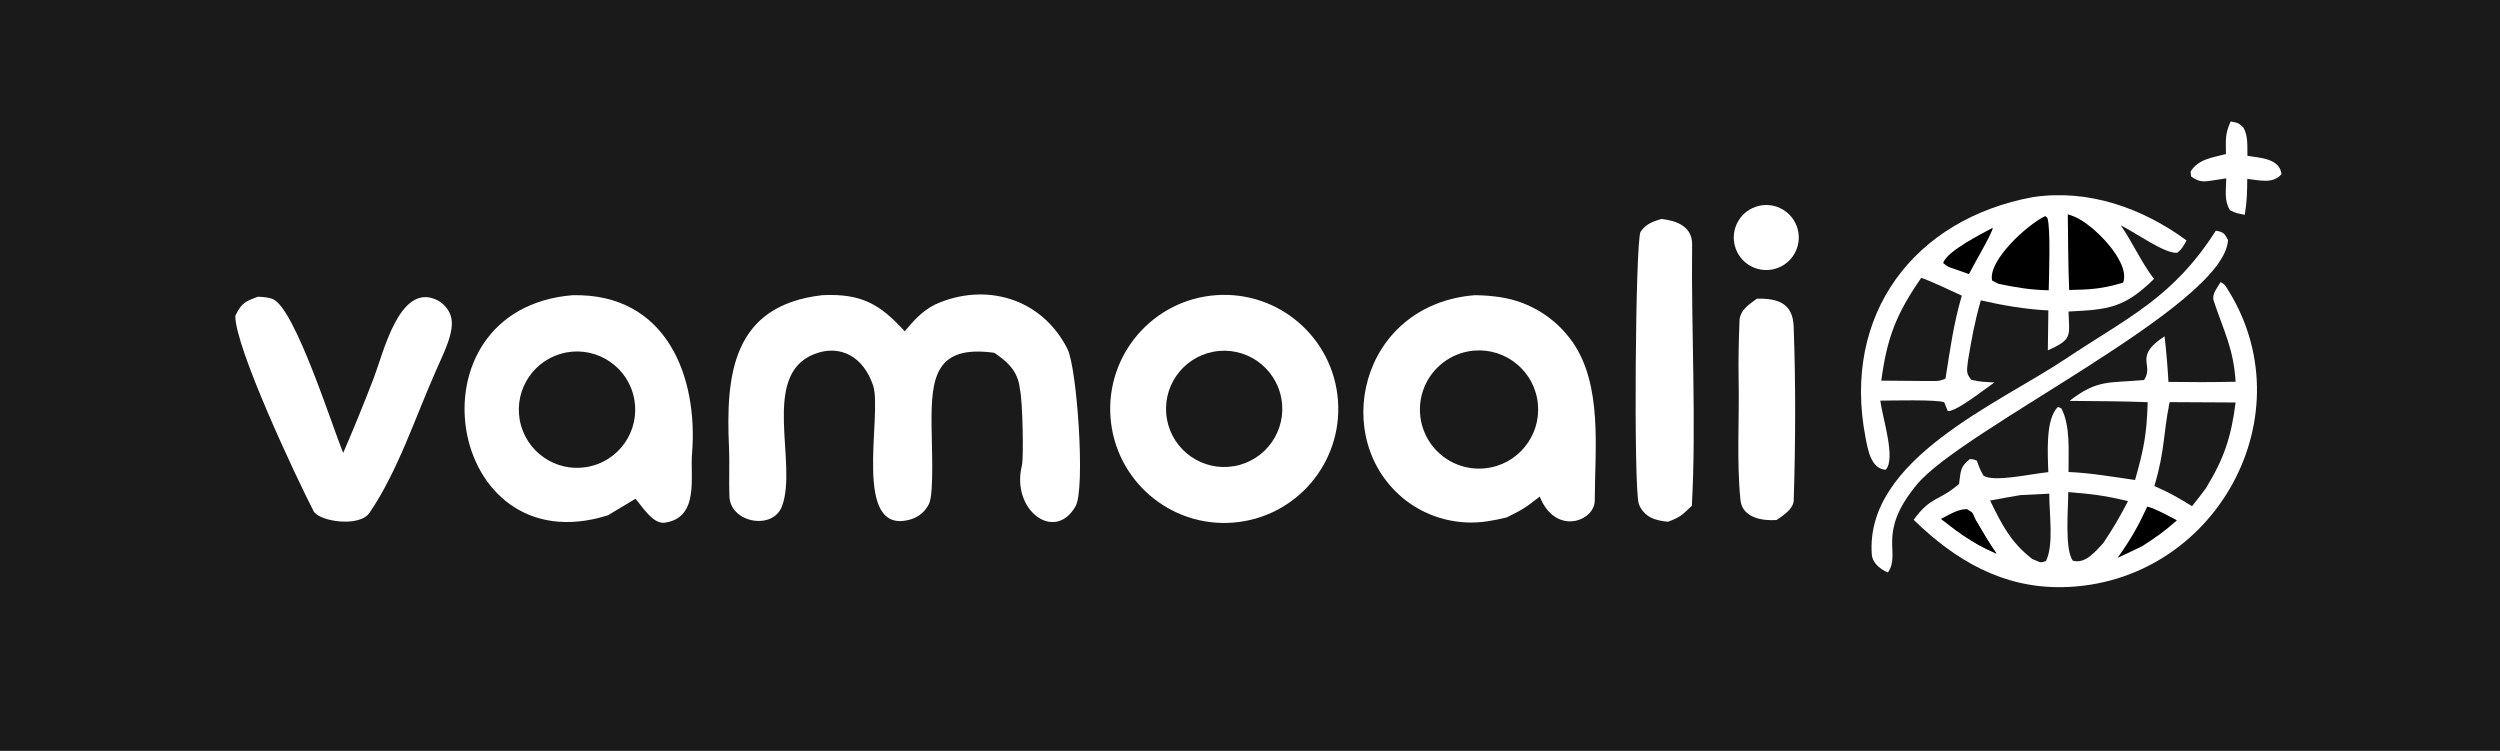
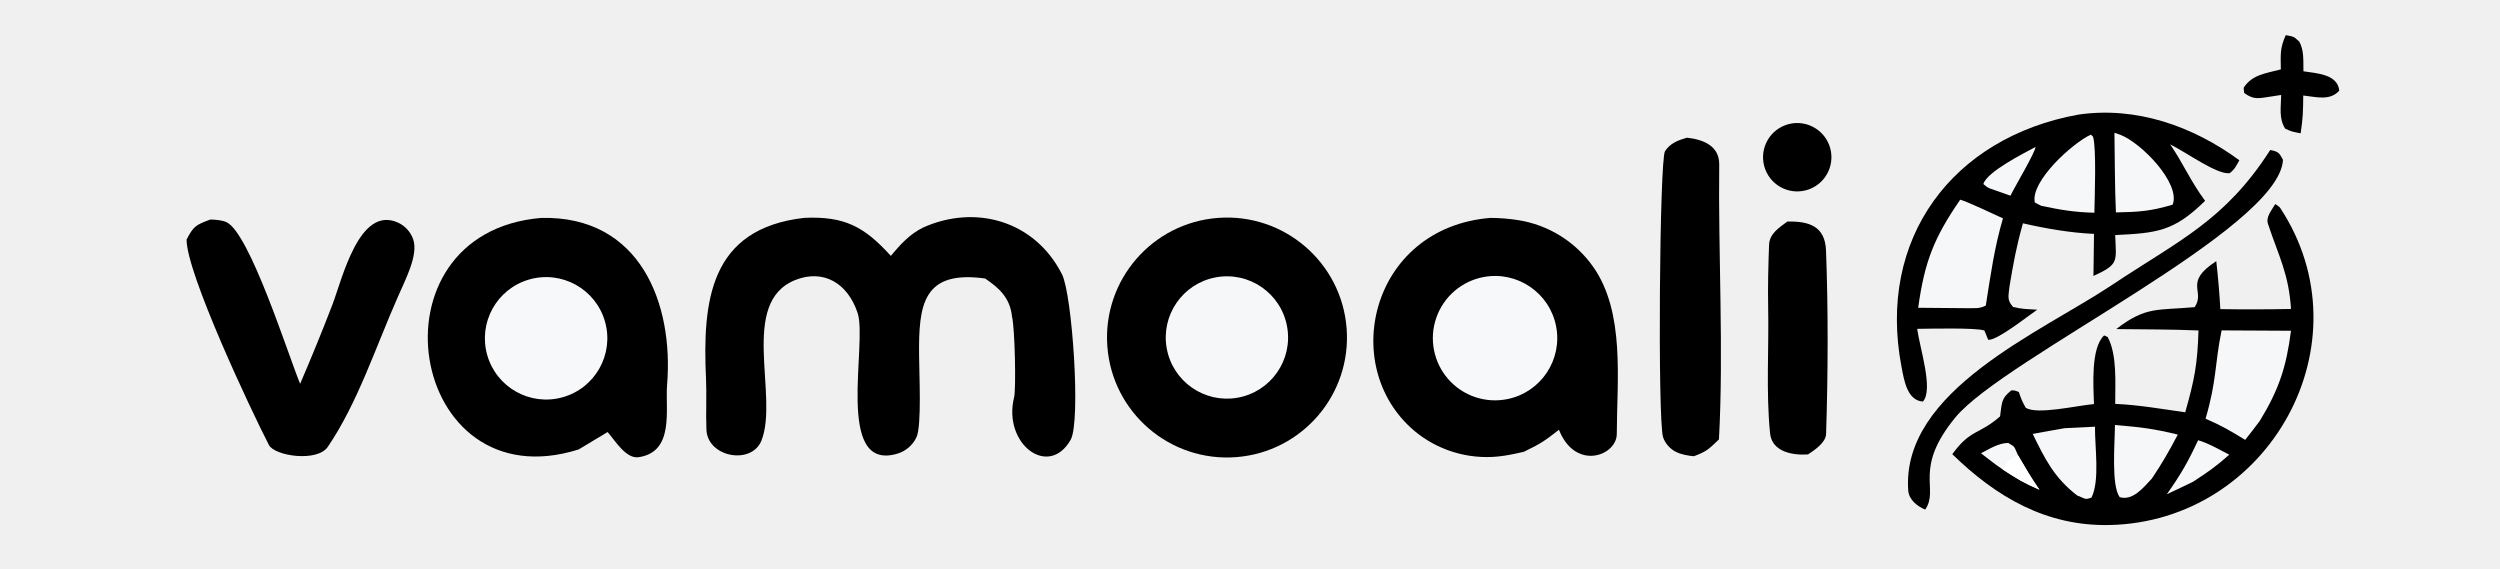
- <svg xmlns="http://www.w3.org/2000/svg" width="164.655mm" height="49.454mm" viewBox="0 0 164.655 49.454" version="1.1" id="svg1">
+ <svg xmlns="http://www.w3.org/2000/svg" width="134.767mm" height="30.671mm" viewBox="0 0 320 220" preserveAspectRatio="xMinYMid meet" overflow="visible" version="1.1" id="svg1" xml:space="preserve">
  <defs id="defs1">
-     <clipPath id="clip-1-4">
-       <rect x="0" y="0" transform="scale(0.14648)" width="2048" height="2048" fill="none" id="rect1-9-9" />
+     <clipPath id="clip-1">
+       <rect x="0" y="0" transform="scale(0.14648)" width="2048" height="2048" fill="none" id="rect1" />
    </clipPath>
  </defs>
-   <g id="layer1" transform="translate(-23.05919,-108.2392)">
-     <g id="g4" transform="translate(28.13891,108.0862)">
-       <rect style="fill:#1a1a1a;fill-opacity:1;stroke:#000000;stroke-width:0" id="rect1" width="164.655" height="49.454" x="-5.08" y="0.153" />
-       <g id="g3" transform="translate(1.973529,0.6578431)">
-         <svg version="1.1" id="svg27" width="100%" height="100%">
-           <defs id="defs1-7" />
-           <g clip-path="url(#clip-1-4)" fill="none" fill-rule="nonzero" stroke="none" stroke-width="1" stroke-linecap="butt" stroke-linejoin="miter" stroke-miterlimit="10" stroke-dasharray="none" stroke-dashoffset="0" font-family="none" font-weight="none" font-size="none" text-anchor="none" style="mix-blend-mode:normal" id="g27">
-             <g id="g29" transform="translate(-142.5566,-150.504)">
-               <path d="m 232.639,169.441 c 0.576,0.004 1.15,0.05 1.72,0.139 1.898,0.298 3.595,1.354 4.701,2.926 2.008,2.853 1.484,7.097 1.477,10.46 -0.004,1.375 -2.597,2.335 -3.621,-0.261 -0.961,0.75 -1.129,0.855 -2.197,1.38 -0.401,0.091 -0.829,0.186 -1.236,0.246 -1.909,0.296 -3.855,-0.199 -5.391,-1.373 -5.082,-3.959 -3.042,-12.917 4.548,-13.517 z" fill="#19254c" id="path2" style="mix-blend-mode:normal;fill:#ffffff" />
-               <path d="m 232.208,173.142 c 2.099,-0.388 4.119,0.987 4.529,3.081 0.41,2.095 -0.943,4.128 -3.034,4.56 -1.371,0.284 -2.791,-0.19 -3.715,-1.244 -0.924,-1.053 -1.211,-2.521 -0.751,-3.845 0.459,-1.323 1.594,-2.298 2.971,-2.552 z" fill="#f2f2ea" id="path3" style="mix-blend-mode:normal;fill:#1a1a1a;fill-opacity:1" />
-               <path d="m 195.088,171.818 c 0.615,-0.728 1.161,-1.348 2.031,-1.777 3.258,-1.46 6.977,-0.436 8.684,2.93 0.643,1.267 1.188,9.223 0.544,10.361 -1.383,2.442 -4.274,0.246 -3.538,-2.673 0.12,-0.475 0.054,-4.27 -0.135,-5.048 -0.126,-1.201 -0.855,-1.811 -1.683,-2.376 -3.891,-0.536 -4.169,1.623 -4.133,4.835 0.001,1.036 0.173,4.377 -0.163,5.101 -0.236,0.501 -0.675,0.879 -1.207,1.034 -3.935,1.159 -1.847,-6.91 -2.479,-8.812 -0.621,-1.871 -2.141,-2.761 -3.897,-2.065 -3.551,1.407 -1.02,7.261 -2.122,10.053 -0.632,1.57 -3.437,1.033 -3.447,-0.737 -0.04,-0.959 0.021,-2.15 -0.024,-3.127 -0.226,-4.863 0.22,-9.404 6.152,-10.078 2.527,-0.113 3.762,0.554 5.417,2.38 z" fill="#19254c" id="path4" style="mix-blend-mode:normal;fill:#ffffff" />
-               <path d="m 173.198,169.442 c 6.217,-0.144 8.299,5.376 7.883,10.454 -0.125,1.526 0.486,4.2 -1.789,4.528 -0.785,0.113 -1.485,-1.065 -1.934,-1.576 -0.607,0.359 -1.212,0.722 -1.814,1.09 -10.689,3.371 -13.42,-13.562 -2.347,-14.495 z" fill="#19254c" id="path5" style="mix-blend-mode:normal;fill:#ffffff" />
-               <g id="g28" style="fill:#1a1a1a;fill-opacity:1">
-                 <path d="m 172.435,173.301 c 2.043,-0.595 4.179,0.588 4.76,2.634 0.58,2.048 -0.618,4.175 -2.67,4.74 -2.03,0.56 -4.131,-0.624 -4.705,-2.65 -0.574,-2.026 0.593,-4.135 2.614,-4.724 z" fill="#f2f2ea" id="path6" style="mix-blend-mode:normal;fill:#1a1a1a;fill-opacity:1" />
-               </g>
-               <path d="m 281.757,168.575 c 0.107,0.067 0.252,0.15 0.318,0.25 5.55,8.449 -0.699,19.639 -10.698,19.844 -3.962,0.081 -7.088,-1.759 -9.836,-4.434 1.148,-1.586 1.667,-1.206 2.991,-2.366 0.122,-0.86 0.056,-1.116 0.712,-1.635 0.297,0.022 0.144,-0.007 0.46,0.104 0.161,0.46 0.19,0.549 0.435,0.992 0.716,0.444 3.126,-0.125 4.27,-0.234 -0.029,-1.129 -0.212,-3.498 0.637,-4.296 l 0.221,0.095 c 0.604,1.121 0.469,2.881 0.473,4.191 1.396,0.053 2.985,0.327 4.383,0.527 0.59,-2.084 0.765,-3.001 0.832,-5.125 -1.692,-0.07 -3.453,-0.066 -5.15,-0.086 1.862,-1.443 2.591,-1.16 4.91,-1.374 0.694,-1.027 -0.732,-1.525 1.352,-2.879 0.114,0.998 0.199,2 0.255,3.003 1.474,0.023 2.949,0.021 4.424,-0.01 -0.139,-2.197 -0.769,-3.307 -1.441,-5.324 -0.144,-0.428 0.211,-0.83 0.453,-1.241 z" fill="#59b14a" id="path7" style="mix-blend-mode:normal;fill:#ffffff" />
-               <path d="m 278.402,176.484 4.343,0.023 c -0.291,2.287 -0.768,3.705 -1.956,5.647 -0.286,0.394 -0.612,0.798 -0.913,1.184 -0.965,-0.59 -1.449,-0.875 -2.479,-1.326 0.708,-2.411 0.558,-3.331 1.003,-5.528 z" fill="#f2f2ea" id="path8" style="mix-blend-mode:normal;fill:#1a1a1a;fill-opacity:1" />
-               <path d="m 271.724,182.408 c 1.591,0.132 2.389,0.223 3.935,0.599 -0.565,1.071 -0.949,1.743 -1.62,2.748 -0.532,0.577 -1.201,1.412 -2.019,1.169 -0.536,-0.737 -0.303,-3.375 -0.296,-4.516 z" fill="#f2f2ea" id="path9" style="mix-blend-mode:normal;fill:#1a1a1a;fill-opacity:1" />
-               <path d="m 268.576,182.607 1.897,-0.094 c -0.009,1.315 0.313,3.366 -0.218,4.436 -0.423,0.158 -0.346,0.078 -0.896,-0.129 -1.431,-1.103 -2.014,-2.276 -2.783,-3.854 0.655,-0.13 1.34,-0.242 2.001,-0.359 z" fill="#f2f2ea" id="path10" style="mix-blend-mode:normal;fill:#1a1a1a;fill-opacity:1" />
-               <path d="m 276.93,183.36 c 0.624,0.179 1.358,0.601 1.95,0.907 -0.839,0.746 -1.315,1.068 -2.262,1.69 -0.533,0.267 -1.106,0.527 -1.646,0.784 0.879,-1.244 1.321,-2.014 1.958,-3.381 z" fill="#f2f2ea" id="path11" style="mix-blend-mode:normal;fill:#000000;fill-opacity:1" />
-               <path d="m 263.336,184.177 c 0.57,-0.29 1.091,-0.64 1.707,-0.646 0.483,0.28 0.331,0.186 0.618,0.779 0.439,0.749 0.835,1.438 1.334,2.149 -1.012,-0.441 -1.365,-0.664 -2.295,-1.266 -0.426,-0.277 -0.948,-0.7 -1.364,-1.017 z" fill="#eef8db" id="path12" style="mix-blend-mode:normal;fill:#000000;fill-opacity:1" />
-               <path d="m 264.7,185.194 c 0.356,-0.549 0.428,-0.721 0.961,-0.883 0.439,0.749 0.835,1.438 1.334,2.149 -1.012,-0.441 -1.365,-0.664 -2.295,-1.266 z" fill="#f2f2ea" id="path13" style="mix-blend-mode:normal;fill:#000000;fill-opacity:1" />
-               <path d="m 215.591,169.44 c 4.131,-0.299 7.724,2.801 8.033,6.931 0.309,4.129 -2.783,7.73 -6.913,8.048 -4.142,0.319 -7.757,-2.785 -8.067,-6.927 -0.31,-4.144 2.803,-7.751 6.946,-8.052 z" fill="#19254c" id="path14" style="mix-blend-mode:normal;fill:#ffffff" />
-               <path d="m 215.417,173.166 c 2.089,-0.396 4.099,0.986 4.479,3.078 0.381,2.09 -1.015,4.091 -3.11,4.456 -2.071,0.362 -4.048,-1.017 -4.424,-3.086 -0.376,-2.07 0.988,-4.056 3.055,-4.447 z" fill="#f2f2ea" id="path15" style="mix-blend-mode:normal;fill:#1a1a1a;fill-opacity:1" />
-               <path d="m 269.427,162.977 c 3.625,-0.537 7.189,0.726 10.085,2.857 -0.207,0.368 -0.271,0.542 -0.605,0.81 -0.806,0.093 -2.678,-1.286 -3.727,-1.805 0.809,1.173 1.283,2.318 2.188,3.534 -1.957,1.918 -2.99,2.014 -5.628,2.144 0.054,1.652 0.27,1.817 -1.362,2.559 l 0.035,-2.633 c -1.459,-0.065 -3.026,-0.333 -4.449,-0.663 -0.417,1.471 -0.596,2.482 -0.845,3.975 -0.06,0.612 -0.166,0.814 0.227,1.263 0.546,0.136 0.948,0.136 1.513,0.17 -0.623,0.423 -2.493,1.926 -3.069,1.887 l -0.239,-0.583 c -0.511,-0.186 -3.448,-0.111 -4.208,-0.105 0.149,1.151 1.04,3.819 0.357,4.553 -0.983,-0.069 -1.178,-1.334 -1.336,-2.161 -1.547,-8.054 3.188,-14.368 11.061,-15.803 z" fill="#59b14a" id="path16" style="mix-blend-mode:normal;fill:#ffffff" />
-               <path d="m 262.038,168.3 c 0.467,0.132 2.158,0.936 2.675,1.171 -0.546,1.857 -0.772,3.549 -1.074,5.457 -0.419,0.223 -0.729,0.154 -1.25,0.166 l -2.982,-0.026 c 0.391,-2.876 0.999,-4.404 2.631,-6.767 z" fill="#f2f2ea" id="path17" style="mix-blend-mode:normal;fill:#1a1a1a;fill-opacity:1" />
-               <path d="m 271.692,164.113 c 0.122,0.039 0.243,0.081 0.363,0.125 1.296,0.482 3.804,3.042 3.281,4.375 -1.39,0.416 -2.13,0.457 -3.552,0.485 -0.072,-1.593 -0.066,-3.377 -0.092,-4.986 z" fill="#f2f2ea" id="path18" style="mix-blend-mode:normal;fill:#000000;fill-opacity:1" />
-               <path d="m 270.215,164.229 0.135,0.123 c 0.223,0.689 0.103,3.791 0.086,4.766 -1.235,-0.029 -2.123,-0.18 -3.316,-0.43 -0.078,-0.028 -0.33,-0.17 -0.413,-0.214 -0.284,-1.32 2.36,-3.72 3.508,-4.245 z" fill="#f2f2ea" id="path19" style="mix-blend-mode:normal;fill:#000000;fill-opacity:1" />
-               <path d="m 266.752,165 c -0.013,0.331 -1.258,2.418 -1.57,3.051 l -1.296,-0.456 c -0.218,-0.103 -0.209,-0.119 -0.4,-0.272 0.218,-0.769 2.542,-1.934 3.267,-2.323 z" fill="#f2f2ea" id="path20" style="mix-blend-mode:normal;fill:#000000;fill-opacity:1" />
-               <path d="m 152.495,169.543 c 0.298,0.007 0.726,0.04 0.997,0.163 1.456,0.665 3.867,8.31 4.616,10.123 0.703,-1.632 1.375,-3.277 2.014,-4.937 0.631,-1.654 1.678,-6.209 4.078,-5.171 0.459,0.199 0.815,0.579 0.982,1.051 0.355,1.005 -0.53,2.609 -0.966,3.639 -1.367,3.091 -2.516,6.636 -4.376,9.363 -0.667,0.979 -3.332,0.571 -3.686,-0.114 -1.169,-2.269 -5.166,-10.781 -5.154,-12.861 0.432,-0.851 0.606,-0.93 1.495,-1.258 z" fill="#19254c" id="path21" style="mix-blend-mode:normal;fill:#ffffff" />
-               <path d="m 244.929,164.42 c 0.993,0.109 2.036,0.493 2.021,1.683 -0.069,5.6 0.286,11.64 -0.018,17.207 -0.64,0.604 -0.741,0.744 -1.569,1.052 -0.375,-0.035 -0.772,-0.101 -1.113,-0.267 -0.368,-0.179 -0.691,-0.536 -0.816,-0.926 -0.344,-1.085 -0.221,-17.389 0.122,-17.905 0.335,-0.505 0.814,-0.683 1.373,-0.844 z" fill="#19254c" id="path22" style="mix-blend-mode:normal;fill:#ffffff" />
-               <path d="m 251.216,169.67 c 1.349,-0.028 2.363,0.281 2.42,1.818 0.141,3.8 0.126,7.676 0.004,11.479 -0.018,0.549 -0.721,1.009 -1.132,1.282 -0.936,0.066 -2.259,-0.145 -2.376,-1.327 -0.259,-2.606 -0.064,-5.298 -0.119,-7.919 -0.025,-1.276 0.01,-2.597 0.057,-3.873 0.029,-0.711 0.634,-1.082 1.146,-1.46 z" fill="#19254c" id="path24" style="mix-blend-mode:normal;fill:#ffffff" />
-               <path d="m 281.443,165.193 c 0.524,0.089 0.574,0.194 0.801,0.612 -0.207,4.339 -17.458,12.427 -20.5,16.116 -2.685,3.256 -0.995,4.484 -1.9,5.783 -0.495,-0.212 -1.021,-0.615 -1.061,-1.197 -0.447,-6.259 8.329,-9.911 12.771,-12.876 4.122,-2.752 7.055,-4.004 9.889,-8.438 z" fill="#59b14a" id="path25" style="mix-blend-mode:normal;fill:#ffffff" />
-               <path d="m 251.097,163.632 c 1.104,-0.404 2.328,0.158 2.741,1.259 0.413,1.101 -0.139,2.329 -1.238,2.751 -1.11,0.426 -2.354,-0.134 -2.771,-1.247 -0.417,-1.113 0.152,-2.353 1.269,-2.762 z" fill="#19254c" id="path26" style="mix-blend-mode:normal;fill:#ffffff" />
-               <path d="m 282.417,158 c 0.495,0.098 0.482,0.064 0.845,0.402 0.313,0.572 0.246,1.185 0.262,1.86 0.839,0.134 2.14,0.177 2.243,1.213 -0.587,0.657 -1.44,0.39 -2.254,0.305 -0.012,0.948 -0.015,1.425 -0.164,2.366 -0.454,-0.092 -0.551,-0.088 -0.973,-0.297 -0.397,-0.651 -0.259,-1.281 -0.246,-2.104 -0.215,0.035 -0.432,0.068 -0.647,0.1 -0.731,0.106 -1.063,0.229 -1.671,-0.228 l -0.031,-0.321 c 0.523,-0.823 1.381,-0.902 2.328,-1.151 -0.006,-0.925 -0.072,-1.299 0.309,-2.145 z" fill="#59b14a" id="path27" style="mix-blend-mode:normal;fill:#ffffff" />
+   <g id="layer1" transform="translate(-261.3045,-164.941)">
+     <g id="g2" transform="matrix(6.176349,0,0,6.176349,281.3046,132.23)">
+       <svg version="1.1" id="svg27" width="100%" height="100%" overflow="visible">
+         <defs id="defs1-7" />
+         <g clip-path="url(#clip-1)" fill="none" fill-rule="nonzero" stroke="none" stroke-width="1" stroke-linecap="butt" stroke-linejoin="miter" stroke-miterlimit="10" stroke-dasharray="none" stroke-dashoffset="0" font-family="none" font-weight="none" font-size="none" text-anchor="none" style="mix-blend-mode:normal;fill:#000000" id="g27">
+           <g id="g29" transform="translate(-142.5566,-150.504)" style="fill:#000000">
+             <path d="m 232.639,169.441 c 0.576,0.004 1.15,0.05 1.72,0.139 1.898,0.298 3.595,1.354 4.701,2.926 2.008,2.853 1.484,7.097 1.477,10.46 -0.004,1.375 -2.597,2.335 -3.621,-0.261 -0.961,0.75 -1.129,0.855 -2.197,1.38 -0.401,0.091 -0.829,0.186 -1.236,0.246 -1.909,0.296 -3.855,-0.199 -5.391,-1.373 -5.082,-3.959 -3.042,-12.917 4.548,-13.517 z" fill="#19254c" id="path2" style="mix-blend-mode:normal;fill:#000000" />
+             <path d="m 232.208,173.142 c 2.099,-0.388 4.119,0.987 4.529,3.081 0.41,2.095 -0.943,4.128 -3.034,4.56 -1.371,0.284 -2.791,-0.19 -3.715,-1.244 -0.924,-1.053 -1.211,-2.521 -0.751,-3.845 0.459,-1.323 1.594,-2.298 2.971,-2.552 z" fill="#f2f2ea" id="path3" style="mix-blend-mode:normal;fill:#f6f8f9;fill-opacity:1" />
+             <path d="m 195.088,171.818 c 0.615,-0.728 1.161,-1.348 2.031,-1.777 3.258,-1.46 6.977,-0.436 8.684,2.93 0.643,1.267 1.188,9.223 0.544,10.361 -1.383,2.442 -4.274,0.246 -3.538,-2.673 0.12,-0.475 0.054,-4.27 -0.135,-5.048 -0.126,-1.201 -0.855,-1.811 -1.683,-2.376 -3.891,-0.536 -4.169,1.623 -4.133,4.835 0.001,1.036 0.173,4.377 -0.163,5.101 -0.236,0.501 -0.675,0.879 -1.207,1.034 -3.935,1.159 -1.847,-6.91 -2.479,-8.812 -0.621,-1.871 -2.141,-2.761 -3.897,-2.065 -3.551,1.407 -1.02,7.261 -2.122,10.053 -0.632,1.57 -3.437,1.033 -3.447,-0.737 -0.04,-0.959 0.021,-2.15 -0.024,-3.127 -0.226,-4.863 0.22,-9.404 6.152,-10.078 2.527,-0.113 3.762,0.554 5.417,2.38 z" fill="#19254c" id="path4" style="mix-blend-mode:normal;fill:#000000" />
+             <path d="m 173.198,169.442 c 6.217,-0.144 8.299,5.376 7.883,10.454 -0.125,1.526 0.486,4.2 -1.789,4.528 -0.785,0.113 -1.485,-1.065 -1.934,-1.576 -0.607,0.359 -1.212,0.722 -1.814,1.09 -10.689,3.371 -13.42,-13.562 -2.347,-14.495 z" fill="#19254c" id="path5" style="mix-blend-mode:normal;fill:#000000" />
+             <g id="g28" style="fill:#f7f8f9;fill-opacity:1">
+               <path d="m 172.435,173.301 c 2.043,-0.595 4.179,0.588 4.76,2.634 0.58,2.048 -0.618,4.175 -2.67,4.74 -2.03,0.56 -4.131,-0.624 -4.705,-2.65 -0.574,-2.026 0.593,-4.135 2.614,-4.724 z" fill="#f2f2ea" id="path6" style="mix-blend-mode:normal;fill:#f7f8f9;fill-opacity:1" />
            </g>
+             <path d="m 281.757,168.575 c 0.107,0.067 0.252,0.15 0.318,0.25 5.55,8.449 -0.699,19.639 -10.698,19.844 -3.962,0.081 -7.088,-1.759 -9.836,-4.434 1.148,-1.586 1.667,-1.206 2.991,-2.366 0.122,-0.86 0.056,-1.116 0.712,-1.635 0.297,0.022 0.144,-0.007 0.46,0.104 0.161,0.46 0.19,0.549 0.435,0.992 0.716,0.444 3.126,-0.125 4.27,-0.234 -0.029,-1.129 -0.212,-3.498 0.637,-4.296 l 0.221,0.095 c 0.604,1.121 0.469,2.881 0.473,4.191 1.396,0.053 2.985,0.327 4.383,0.527 0.59,-2.084 0.765,-3.001 0.832,-5.125 -1.692,-0.07 -3.453,-0.066 -5.15,-0.086 1.862,-1.443 2.591,-1.16 4.91,-1.374 0.694,-1.027 -0.732,-1.525 1.352,-2.879 0.114,0.998 0.199,2 0.255,3.003 1.474,0.023 2.949,0.021 4.424,-0.01 -0.139,-2.197 -0.769,-3.307 -1.441,-5.324 -0.144,-0.428 0.211,-0.83 0.453,-1.241 z" fill="#59b14a" id="path7" style="mix-blend-mode:normal;fill:#000000" />
+             <path d="m 278.402,176.484 4.343,0.023 c -0.291,2.287 -0.768,3.705 -1.956,5.647 -0.286,0.394 -0.612,0.798 -0.913,1.184 -0.965,-0.59 -1.449,-0.875 -2.479,-1.326 0.708,-2.411 0.558,-3.331 1.003,-5.528 z" fill="#f2f2ea" id="path8" style="mix-blend-mode:normal;fill:#f6f7f9;fill-opacity:1" />
+             <path d="m 271.724,182.408 c 1.591,0.132 2.389,0.223 3.935,0.599 -0.565,1.071 -0.949,1.743 -1.62,2.748 -0.532,0.577 -1.201,1.412 -2.019,1.169 -0.536,-0.737 -0.303,-3.375 -0.296,-4.516 z" fill="#f2f2ea" id="path9" style="mix-blend-mode:normal;fill:#f6f7f9;fill-opacity:1" />
+             <path d="m 268.576,182.607 1.897,-0.094 c -0.009,1.315 0.313,3.366 -0.218,4.436 -0.423,0.158 -0.346,0.078 -0.896,-0.129 -1.431,-1.103 -2.014,-2.276 -2.783,-3.854 0.655,-0.13 1.34,-0.242 2.001,-0.359 z" fill="#f2f2ea" id="path10" style="mix-blend-mode:normal;fill:#f6f7f9;fill-opacity:1" />
+             <path d="m 276.93,183.36 c 0.624,0.179 1.358,0.601 1.95,0.907 -0.839,0.746 -1.315,1.068 -2.262,1.69 -0.533,0.267 -1.106,0.527 -1.646,0.784 0.879,-1.244 1.321,-2.014 1.958,-3.381 z" fill="#f2f2ea" id="path11" style="mix-blend-mode:normal;fill:#f6f7f9;fill-opacity:1" />
+             <path d="m 263.336,184.177 c 0.57,-0.29 1.091,-0.64 1.707,-0.646 0.483,0.28 0.331,0.186 0.618,0.779 0.439,0.749 0.835,1.438 1.334,2.149 -1.012,-0.441 -1.365,-0.664 -2.295,-1.266 -0.426,-0.277 -0.948,-0.7 -1.364,-1.017 z" fill="#eef8db" id="path12" style="mix-blend-mode:normal;fill:#f6f7f9;fill-opacity:1" />
+             <path d="m 264.7,185.194 c 0.356,-0.549 0.428,-0.721 0.961,-0.883 0.439,0.749 0.835,1.438 1.334,2.149 -1.012,-0.441 -1.365,-0.664 -2.295,-1.266 z" fill="#f2f2ea" id="path13" style="mix-blend-mode:normal;fill:#ffffff;fill-opacity:1" />
+             <path d="m 215.591,169.44 c 4.131,-0.299 7.724,2.801 8.033,6.931 0.309,4.129 -2.783,7.73 -6.913,8.048 -4.142,0.319 -7.757,-2.785 -8.067,-6.927 -0.31,-4.144 2.803,-7.751 6.946,-8.052 z" fill="#19254c" id="path14" style="mix-blend-mode:normal;fill:#000000" />
+             <path d="m 215.417,173.166 c 2.089,-0.396 4.099,0.986 4.479,3.078 0.381,2.09 -1.015,4.091 -3.11,4.456 -2.071,0.362 -4.048,-1.017 -4.424,-3.086 -0.376,-2.07 0.988,-4.056 3.055,-4.447 z" fill="#f2f2ea" id="path15" style="mix-blend-mode:normal;fill:#f6f7f9;fill-opacity:1" />
+             <path d="m 269.427,162.977 c 3.625,-0.537 7.189,0.726 10.085,2.857 -0.207,0.368 -0.271,0.542 -0.605,0.81 -0.806,0.093 -2.678,-1.286 -3.727,-1.805 0.809,1.173 1.283,2.318 2.188,3.534 -1.957,1.918 -2.99,2.014 -5.628,2.144 0.054,1.652 0.27,1.817 -1.362,2.559 l 0.035,-2.633 c -1.459,-0.065 -3.026,-0.333 -4.449,-0.663 -0.417,1.471 -0.596,2.482 -0.845,3.975 -0.06,0.612 -0.166,0.814 0.227,1.263 0.546,0.136 0.948,0.136 1.513,0.17 -0.623,0.423 -2.493,1.926 -3.069,1.887 l -0.239,-0.583 c -0.511,-0.186 -3.448,-0.111 -4.208,-0.105 0.149,1.151 1.04,3.819 0.357,4.553 -0.983,-0.069 -1.178,-1.334 -1.336,-2.161 -1.547,-8.054 3.188,-14.368 11.061,-15.803 z" fill="#59b14a" id="path16" style="mix-blend-mode:normal;fill:#000000" />
+             <path d="m 262.038,168.3 c 0.467,0.132 2.158,0.936 2.675,1.171 -0.546,1.857 -0.772,3.549 -1.074,5.457 -0.419,0.223 -0.729,0.154 -1.25,0.166 l -2.982,-0.026 c 0.391,-2.876 0.999,-4.404 2.631,-6.767 z" fill="#f2f2ea" id="path17" style="mix-blend-mode:normal;fill:#f6f7f9;fill-opacity:1" />
+             <path d="m 271.692,164.113 c 0.122,0.039 0.243,0.081 0.363,0.125 1.296,0.482 3.804,3.042 3.281,4.375 -1.39,0.416 -2.13,0.457 -3.552,0.485 -0.072,-1.593 -0.066,-3.377 -0.092,-4.986 z" fill="#f2f2ea" id="path18" style="mix-blend-mode:normal;fill:#f6f7f9;fill-opacity:1" />
+             <path d="m 270.215,164.229 0.135,0.123 c 0.223,0.689 0.103,3.791 0.086,4.766 -1.235,-0.029 -2.123,-0.18 -3.316,-0.43 -0.078,-0.028 -0.33,-0.17 -0.413,-0.214 -0.284,-1.32 2.36,-3.72 3.508,-4.245 z" fill="#f2f2ea" id="path19" style="mix-blend-mode:normal;fill:#f6f7f9;fill-opacity:1" />
+             <path d="m 266.752,165 c -0.013,0.331 -1.258,2.418 -1.57,3.051 l -1.296,-0.456 c -0.218,-0.103 -0.209,-0.119 -0.4,-0.272 0.218,-0.769 2.542,-1.934 3.267,-2.323 z" fill="#f2f2ea" id="path20" style="mix-blend-mode:normal;fill:#f6f7f9;fill-opacity:1" />
+             <path d="m 152.495,169.543 c 0.298,0.007 0.726,0.04 0.997,0.163 1.456,0.665 3.867,8.31 4.616,10.123 0.703,-1.632 1.375,-3.277 2.014,-4.937 0.631,-1.654 1.678,-6.209 4.078,-5.171 0.459,0.199 0.815,0.579 0.982,1.051 0.355,1.005 -0.53,2.609 -0.966,3.639 -1.367,3.091 -2.516,6.636 -4.376,9.363 -0.667,0.979 -3.332,0.571 -3.686,-0.114 -1.169,-2.269 -5.166,-10.781 -5.154,-12.861 0.432,-0.851 0.606,-0.93 1.495,-1.258 z" fill="#19254c" id="path21" style="mix-blend-mode:normal;fill:#000000" />
+             <path d="m 244.929,164.42 c 0.993,0.109 2.036,0.493 2.021,1.683 -0.069,5.6 0.286,11.64 -0.018,17.207 -0.64,0.604 -0.741,0.744 -1.569,1.052 -0.375,-0.035 -0.772,-0.101 -1.113,-0.267 -0.368,-0.179 -0.691,-0.536 -0.816,-0.926 -0.344,-1.085 -0.221,-17.389 0.122,-17.905 0.335,-0.505 0.814,-0.683 1.373,-0.844 z" fill="#19254c" id="path22" style="mix-blend-mode:normal;fill:#000000" />
+             <path d="m 251.216,169.67 c 1.349,-0.028 2.363,0.281 2.42,1.818 0.141,3.8 0.126,7.676 0.004,11.479 -0.018,0.549 -0.721,1.009 -1.132,1.282 -0.936,0.066 -2.259,-0.145 -2.376,-1.327 -0.259,-2.606 -0.064,-5.298 -0.119,-7.919 -0.025,-1.276 0.01,-2.597 0.057,-3.873 0.029,-0.711 0.634,-1.082 1.146,-1.46 z" fill="#19254c" id="path24" style="mix-blend-mode:normal;fill:#000000" />
+             <path d="m 281.443,165.193 c 0.524,0.089 0.574,0.194 0.801,0.612 -0.207,4.339 -17.458,12.427 -20.5,16.116 -2.685,3.256 -0.995,4.484 -1.9,5.783 -0.495,-0.212 -1.021,-0.615 -1.061,-1.197 -0.447,-6.259 8.329,-9.911 12.771,-12.876 4.122,-2.752 7.055,-4.004 9.889,-8.438 z" fill="#59b14a" id="path25" style="mix-blend-mode:normal;fill:#000000" />
+             <path d="m 251.097,163.632 c 1.104,-0.404 2.328,0.158 2.741,1.259 0.413,1.101 -0.139,2.329 -1.238,2.751 -1.11,0.426 -2.354,-0.134 -2.771,-1.247 -0.417,-1.113 0.152,-2.353 1.269,-2.762 z" fill="#19254c" id="path26" style="mix-blend-mode:normal;fill:#000000" />
+             <path d="m 282.417,158 c 0.495,0.098 0.482,0.064 0.845,0.402 0.313,0.572 0.246,1.185 0.262,1.86 0.839,0.134 2.14,0.177 2.243,1.213 -0.587,0.657 -1.44,0.39 -2.254,0.305 -0.012,0.948 -0.015,1.425 -0.164,2.366 -0.454,-0.092 -0.551,-0.088 -0.973,-0.297 -0.397,-0.651 -0.259,-1.281 -0.246,-2.104 -0.215,0.035 -0.432,0.068 -0.647,0.1 -0.731,0.106 -1.063,0.229 -1.671,-0.228 l -0.031,-0.321 c 0.523,-0.823 1.381,-0.902 2.328,-1.151 -0.006,-0.925 -0.072,-1.299 0.309,-2.145 z" fill="#59b14a" id="path27" style="mix-blend-mode:normal;fill:#000000" />
          </g>
-         </svg>
-       </g>
+         </g>
+       </svg>
    </g>
  </g>
</svg>
